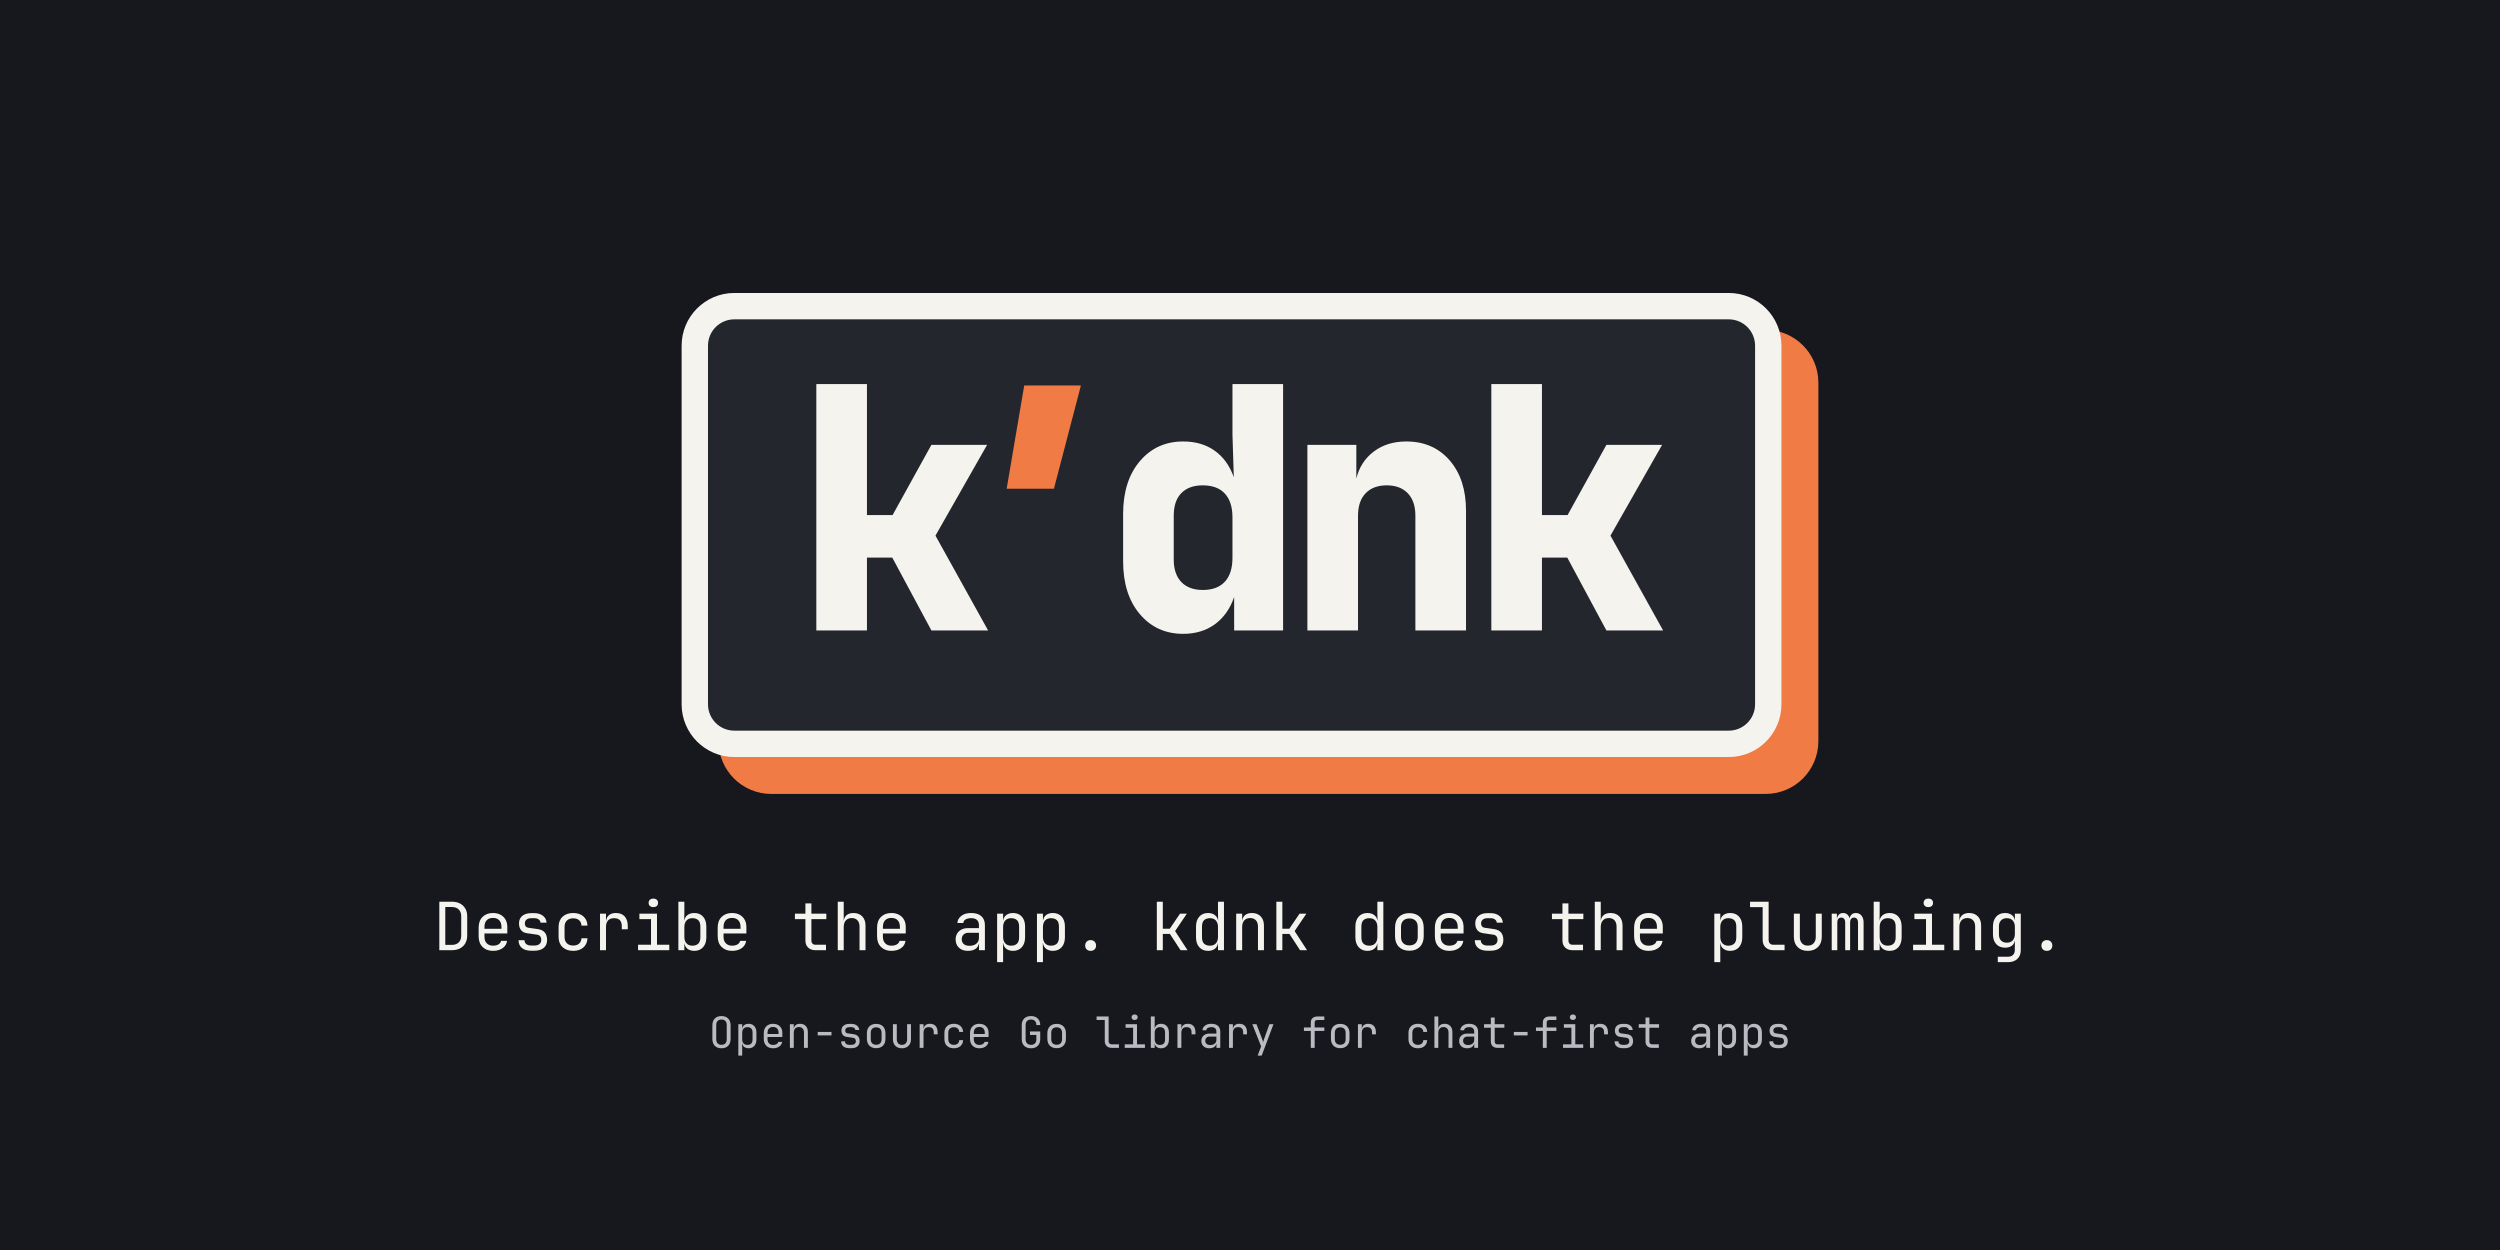
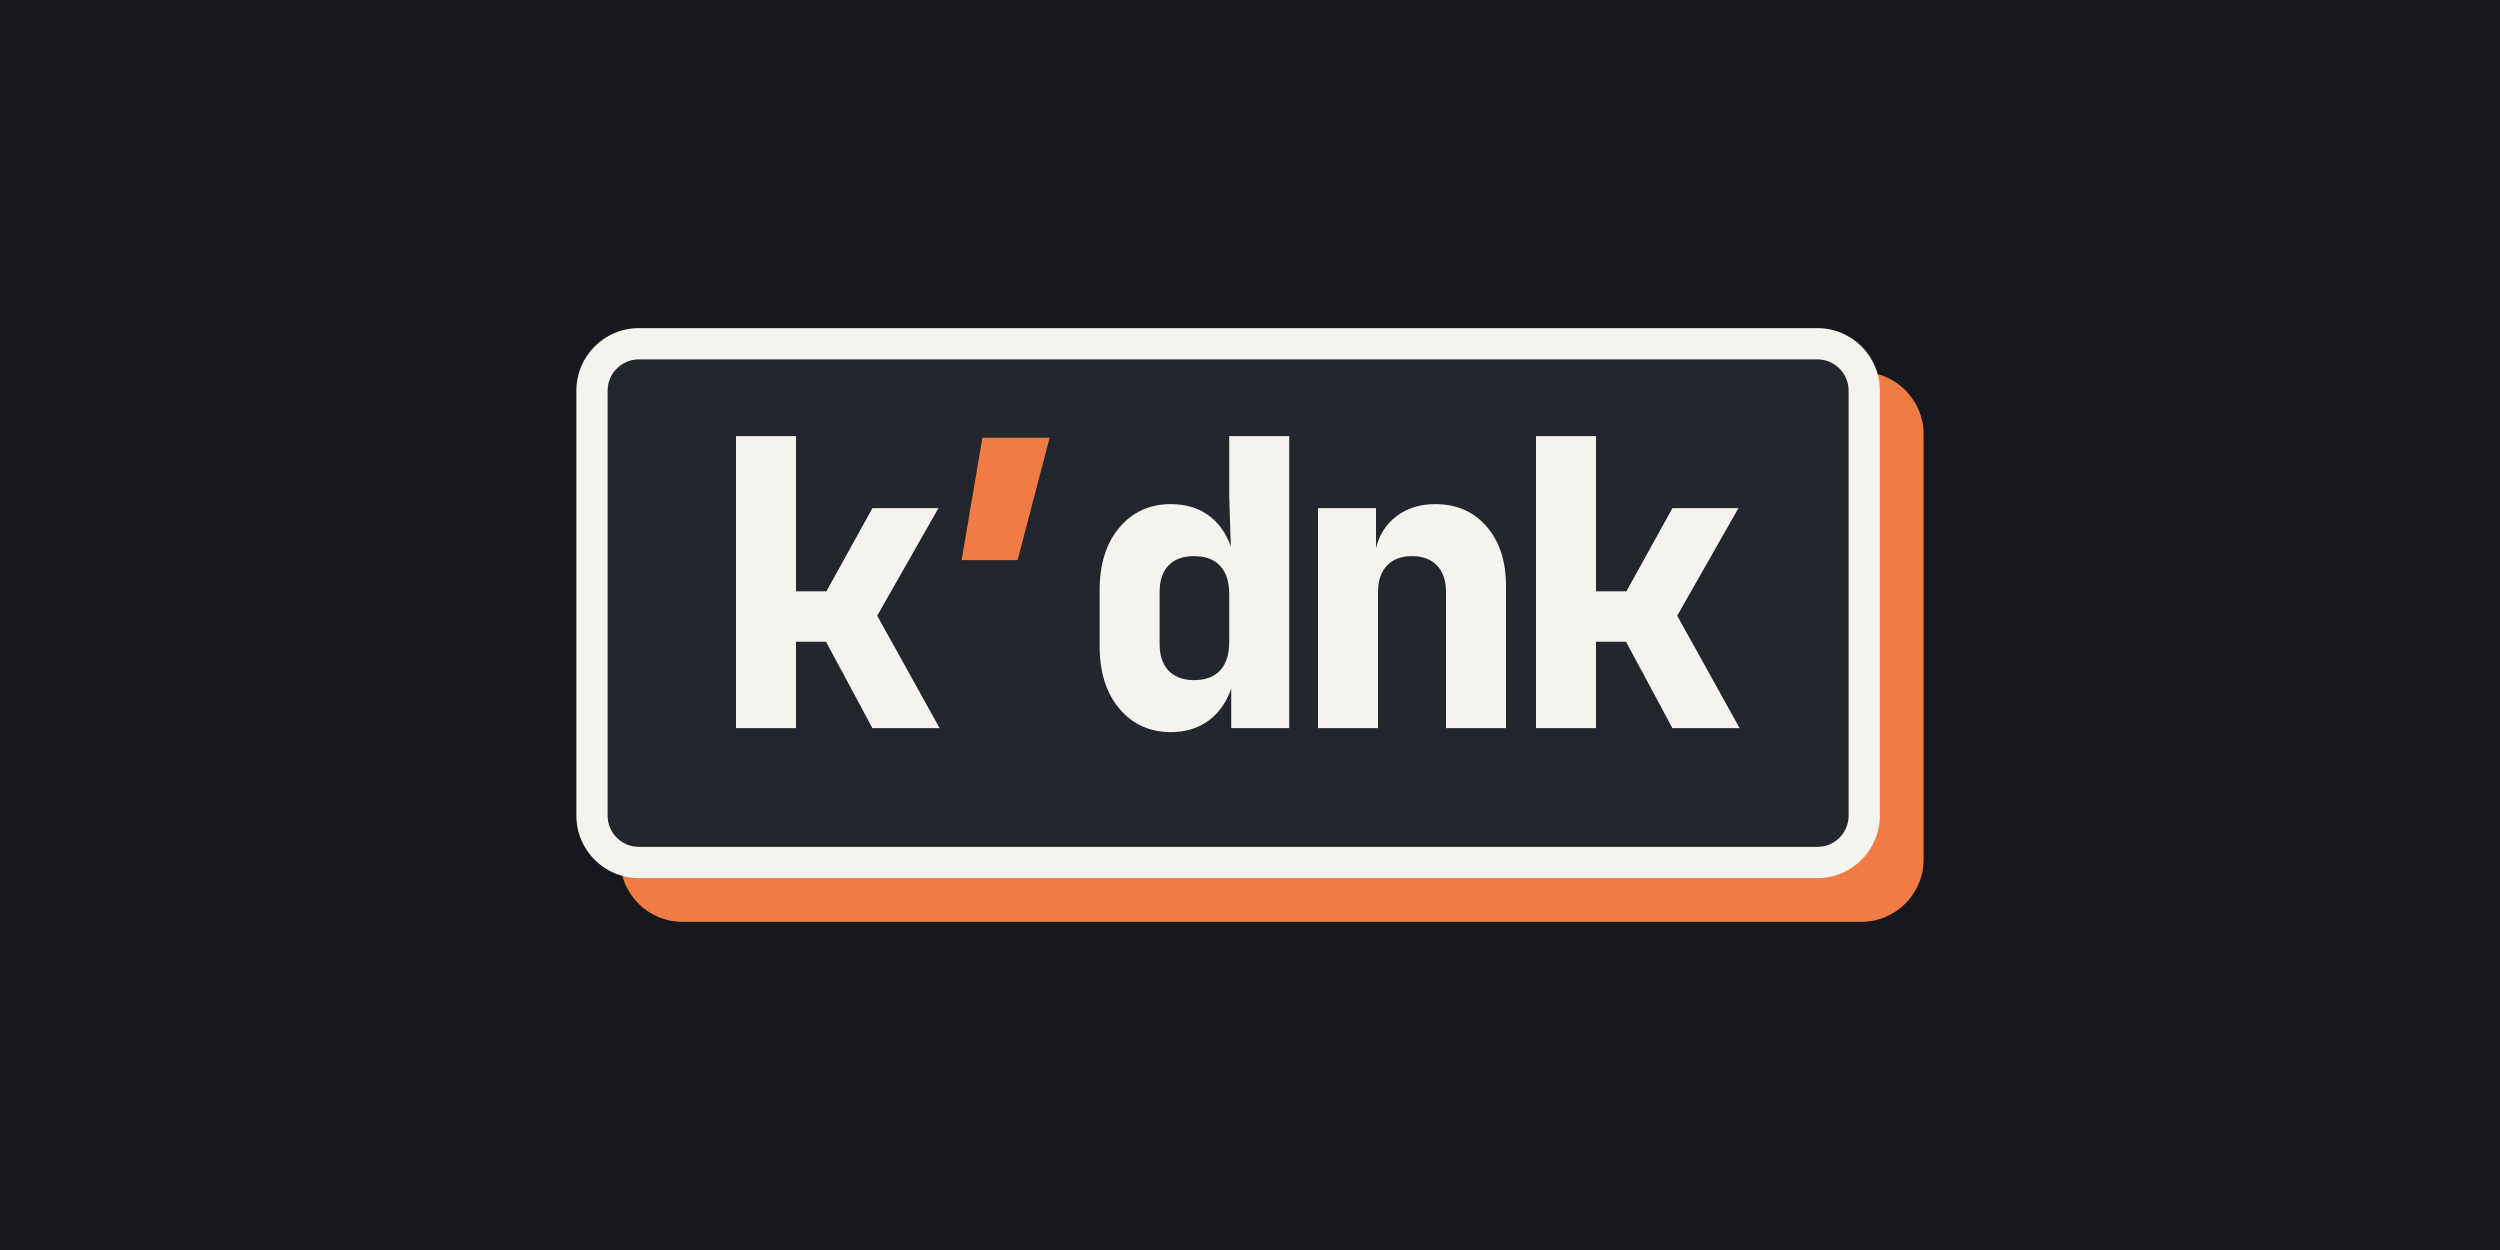
- <svg xmlns="http://www.w3.org/2000/svg" width="1280" height="640" viewBox="0 0 1280.00 640.00" role="img" aria-label="kdnk social preview">
+ <svg xmlns="http://www.w3.org/2000/svg" width="1280" height="640" viewBox="0 0 1280.00 640.00" role="img" aria-label="kdnk">
  <rect width="1280" height="640" fill="#16181D" />
-   <g transform="translate(348.99 150.00) scale(1.35)">
+   <g transform="translate(295.10 168.00) scale(1.6)">
    <rect x="14" y="14" width="417.12" height="176" rx="20" fill="#F07B45" />
    <rect x="0" y="0" width="417.12" height="176" rx="20" fill="#F4F3EE" />
    <rect x="10" y="10" width="397.12" height="156" rx="10" fill="#23262D" />
    <path fill="#F4F3EE" d="M51.088 128.0V34.56H70.288V84.224H80.016L94.736 57.6H115.856L96.272 92.032L116.24 128.0H94.736L79.888 100.352H70.288V128.0Z M190.224 129.28Q180.112 129.28 173.776 121.792Q167.44 114.304 167.44 101.76V83.84Q167.44 71.296 173.776 63.808Q180.112 56.32 190.224 56.32Q197.264 56.32 202.192 59.84Q207.12 63.36 209.424 69.888L208.912 53.76V34.56H228.112V128.0H209.552V115.328Q207.248 121.984 202.256 125.632Q197.264 129.28 190.224 129.28ZM197.648 112.64Q203.152 112.64 206.032 109.504Q208.912 106.368 208.912 100.48V85.12Q208.912 79.232 206.032 76.096Q203.152 72.96 197.648 72.96Q192.4 72.96 189.52 75.904Q186.64 78.848 186.64 84.48V101.12Q186.64 106.624 189.52 109.632Q192.4 112.64 197.648 112.64Z M237.328 128.0V57.6H255.888V70.4Q257.424 64.0 262.48 60.16Q267.536 56.32 274.832 56.32Q285.072 56.32 291.28 63.488Q297.488 70.656 297.488 82.56V128.0H278.288V84.48Q278.288 78.976 275.408 75.968Q272.528 72.96 267.408 72.96Q262.288 72.96 259.408 75.968Q256.528 78.976 256.528 84.48V128.0Z M307.088 128.0V34.56H326.288V84.224H336.016L350.736 57.6H371.856L352.272 92.032L372.24 128.0H350.736L335.888 100.352H326.288V128.0Z" />
    <path fill="#F07B45" d="M123.28 74.24 129.936 35.072H151.44L141.2 74.24Z" />
  </g>
-   <path fill="#F4F3EE" d="M224.928 486.5V461.68H231.354Q233.768 461.68 235.519 462.598Q237.27 463.516 238.239 465.182Q239.208 466.848 239.208 469.126V479.02Q239.208 481.298 238.239 482.981Q237.27 484.664 235.519 485.582Q233.768 486.5 231.354 486.5ZM227.988 483.78H231.354Q233.598 483.78 234.873 482.522Q236.148 481.264 236.148 479.02V469.126Q236.148 466.916 234.873 465.658Q233.598 464.4 231.354 464.4H227.988Z M252.4 486.84Q249.102 486.84 247.079 484.851Q245.056 482.862 245.056 479.36V474.94Q245.056 471.438 247.079 469.449Q249.102 467.46 252.4 467.46Q254.61 467.46 256.259 468.344Q257.908 469.228 258.826 470.826Q259.744 472.424 259.744 474.6V477.932H248.048V479.7Q248.048 481.774 249.238 482.981Q250.428 484.188 252.4 484.188Q254.1 484.188 255.205 483.525Q256.31 482.862 256.548 481.74H259.608Q259.302 484.086 257.33 485.463Q255.358 486.84 252.4 486.84ZM248.048 475.552H256.752V474.6Q256.752 472.39 255.613 471.183Q254.474 469.976 252.4 469.976Q250.326 469.976 249.187 471.183Q248.048 472.39 248.048 474.6Z M272.052 486.772Q268.924 486.772 267.207 485.361Q265.49 483.95 265.49 481.366H268.55Q268.55 482.658 269.468 483.389Q270.386 484.12 272.052 484.12H273.548Q275.248 484.12 276.183 483.372Q277.118 482.624 277.118 481.264Q277.118 478.85 274.908 478.544L269.74 477.796Q267.836 477.524 266.782 476.215Q265.728 474.906 265.728 472.764Q265.728 470.316 267.411 468.922Q269.094 467.528 272.052 467.528H273.548Q276.268 467.528 277.985 468.871Q279.702 470.214 279.838 472.39H276.744Q276.676 471.404 275.809 470.758Q274.942 470.112 273.548 470.112H272.052Q270.488 470.112 269.604 470.826Q268.72 471.54 268.72 472.764Q268.72 474.736 270.522 475.008L275.35 475.688Q280.11 476.368 280.11 481.264Q280.11 483.882 278.393 485.327Q276.676 486.772 273.548 486.772Z M293.472 486.84Q290.072 486.84 288.032 484.936Q285.992 483.032 285.992 479.7V474.6Q285.992 471.268 288.032 469.364Q290.072 467.46 293.472 467.46Q296.702 467.46 298.691 469.194Q300.68 470.928 300.782 473.92H297.722Q297.62 472.118 296.498 471.149Q295.376 470.18 293.472 470.18Q291.466 470.18 290.259 471.319Q289.052 472.458 289.052 474.566V479.7Q289.052 481.808 290.259 482.964Q291.466 484.12 293.472 484.12Q295.376 484.12 296.498 483.134Q297.62 482.148 297.722 480.38H300.782Q300.68 483.372 298.691 485.106Q296.702 486.84 293.472 486.84Z M307.208 486.5V467.8H310.268V471.37H310.336Q310.574 469.568 311.866 468.514Q313.158 467.46 315.334 467.46Q318.258 467.46 319.839 469.211Q321.42 470.962 321.42 474.192V475.79H318.36V474.192Q318.36 470.112 314.382 470.112Q312.376 470.112 311.322 471.268Q310.268 472.424 310.268 474.6V486.5Z M326.69 486.5V483.712H333.32V470.588H327.37V467.8H336.38V483.712H342.67V486.5ZM334.51 464.434Q333.388 464.434 332.742 463.856Q332.096 463.278 332.096 462.292Q332.096 461.272 332.742 460.677Q333.388 460.082 334.51 460.082Q335.632 460.082 336.278 460.677Q336.924 461.272 336.924 462.292Q336.924 463.278 336.278 463.856Q335.632 464.434 334.51 464.434Z M355.488 486.84Q353.38 486.84 352.02 485.803Q350.66 484.766 350.422 482.93H350.388V486.5H347.328V461.68H350.388V467.12L350.32 471.37H350.354Q350.626 469.568 352.003 468.514Q353.38 467.46 355.488 467.46Q358.31 467.46 359.976 469.33Q361.642 471.2 361.642 474.43V479.904Q361.642 483.1 359.976 484.97Q358.31 486.84 355.488 486.84ZM354.468 484.188Q356.406 484.188 357.494 483.168Q358.582 482.148 358.582 479.87V474.43Q358.582 472.118 357.494 471.115Q356.406 470.112 354.468 470.112Q352.598 470.112 351.493 471.302Q350.388 472.492 350.388 474.6V479.7Q350.388 481.808 351.493 482.998Q352.598 484.188 354.468 484.188Z M374.8 486.84Q371.502 486.84 369.479 484.851Q367.456 482.862 367.456 479.36V474.94Q367.456 471.438 369.479 469.449Q371.502 467.46 374.8 467.46Q377.01 467.46 378.659 468.344Q380.308 469.228 381.226 470.826Q382.144 472.424 382.144 474.6V477.932H370.448V479.7Q370.448 481.774 371.638 482.981Q372.828 484.188 374.8 484.188Q376.5 484.188 377.605 483.525Q378.71 482.862 378.948 481.74H382.008Q381.702 484.086 379.73 485.463Q377.758 486.84 374.8 486.84ZM370.448 475.552H379.152V474.6Q379.152 472.39 378.013 471.183Q376.874 469.976 374.8 469.976Q372.726 469.976 371.587 471.183Q370.448 472.39 370.448 474.6Z M417.47 486.5Q415.158 486.5 413.764 485.157Q412.37 483.814 412.37 481.57V470.588H406.998V467.8H412.37V462.53H415.43V467.8H423.08V470.588H415.43V481.57Q415.43 482.522 415.991 483.117Q416.552 483.712 417.47 483.712H422.91V486.5Z M428.928 486.5V461.68H431.988V471.37H432.022Q432.26 469.5 433.552 468.48Q434.844 467.46 436.986 467.46Q439.808 467.46 441.474 469.194Q443.14 470.928 443.14 473.92V486.5H440.08V474.43Q440.08 472.322 439.009 471.183Q437.938 470.044 436.102 470.044Q434.198 470.044 433.093 471.234Q431.988 472.424 431.988 474.6V486.5Z M456.4 486.84Q453.102 486.84 451.079 484.851Q449.056 482.862 449.056 479.36V474.94Q449.056 471.438 451.079 469.449Q453.102 467.46 456.4 467.46Q458.61 467.46 460.259 468.344Q461.908 469.228 462.826 470.826Q463.744 472.424 463.744 474.6V477.932H452.048V479.7Q452.048 481.774 453.238 482.981Q454.428 484.188 456.4 484.188Q458.1 484.188 459.205 483.525Q460.31 482.862 460.548 481.74H463.608Q463.302 484.086 461.33 485.463Q459.358 486.84 456.4 486.84ZM452.048 475.552H460.752V474.6Q460.752 472.39 459.613 471.183Q458.474 469.976 456.4 469.976Q454.326 469.976 453.187 471.183Q452.048 472.39 452.048 474.6Z M495.568 486.84Q492.678 486.84 490.978 485.225Q489.278 483.61 489.278 480.992Q489.278 479.258 490.06 477.966Q490.842 476.674 492.236 475.943Q493.63 475.212 495.432 475.212H501.212V473.75Q501.212 470.112 497.234 470.112Q495.466 470.112 494.378 470.758Q493.29 471.404 493.222 472.56H490.162Q490.332 470.35 492.219 468.905Q494.106 467.46 497.234 467.46Q500.634 467.46 502.453 469.092Q504.272 470.724 504.272 473.648V486.5H501.246V483.1H501.178Q500.906 484.834 499.444 485.837Q497.982 486.84 495.568 486.84ZM496.316 484.256Q498.56 484.256 499.886 483.168Q501.212 482.08 501.212 480.21V477.592H495.772Q494.276 477.592 493.341 478.493Q492.406 479.394 492.406 480.89Q492.406 482.454 493.443 483.355Q494.48 484.256 496.316 484.256Z M510.528 492.62V467.8H513.588V471.37H513.622Q513.86 469.534 515.22 468.497Q516.58 467.46 518.688 467.46Q521.51 467.46 523.176 469.313Q524.842 471.166 524.842 474.396V479.87Q524.842 483.1 523.176 484.97Q521.51 486.84 518.688 486.84Q516.58 486.84 515.22 485.786Q513.86 484.732 513.622 482.93H513.52L513.588 487.18V492.62ZM517.668 484.188Q519.606 484.188 520.694 483.168Q521.782 482.148 521.782 479.87V474.43Q521.782 472.118 520.694 471.115Q519.606 470.112 517.668 470.112Q515.798 470.112 514.693 471.302Q513.588 472.492 513.588 474.6V479.7Q513.588 481.808 514.693 482.998Q515.798 484.188 517.668 484.188Z M530.928 492.62V467.8H533.988V471.37H534.022Q534.26 469.534 535.62 468.497Q536.98 467.46 539.088 467.46Q541.91 467.46 543.576 469.313Q545.242 471.166 545.242 474.396V479.87Q545.242 483.1 543.576 484.97Q541.91 486.84 539.088 486.84Q536.98 486.84 535.62 485.786Q534.26 484.732 534.022 482.93H533.92L533.988 487.18V492.62ZM538.068 484.188Q540.006 484.188 541.094 483.168Q542.182 482.148 542.182 479.87V474.43Q542.182 472.118 541.094 471.115Q540.006 470.112 538.068 470.112Q536.198 470.112 535.093 471.302Q533.988 472.492 533.988 474.6V479.7Q533.988 481.808 535.093 482.998Q536.198 484.188 538.068 484.188Z M558.4 486.84Q557.142 486.84 556.377 486.092Q555.612 485.344 555.612 484.154Q555.612 482.896 556.377 482.114Q557.142 481.332 558.4 481.332Q559.658 481.332 560.423 482.114Q561.188 482.896 561.188 484.154Q561.188 485.344 560.423 486.092Q559.658 486.84 558.4 486.84Z M592.298 486.5V461.68H595.358V475.518H598.928L604.164 467.8H607.666L601.648 476.708L608.006 486.5H604.436L598.996 478.17H595.358V486.5Z M618.512 486.84Q615.724 486.84 614.041 484.97Q612.358 483.1 612.358 479.904V474.43Q612.358 471.2 614.024 469.33Q615.69 467.46 618.512 467.46Q620.62 467.46 621.997 468.514Q623.374 469.568 623.646 471.37H623.68L623.612 467.12V461.68H626.672V486.5H623.612V482.93H623.578Q623.34 484.766 621.98 485.803Q620.62 486.84 618.512 486.84ZM619.532 484.188Q621.436 484.188 622.524 482.998Q623.612 481.808 623.612 479.7V474.6Q623.612 472.492 622.524 471.302Q621.436 470.112 619.532 470.112Q617.594 470.112 616.506 471.115Q615.418 472.118 615.418 474.43V479.87Q615.418 482.148 616.506 483.168Q617.594 484.188 619.532 484.188Z M632.928 486.5V467.8H635.988V471.37H636.022Q636.26 469.5 637.552 468.48Q638.844 467.46 640.986 467.46Q643.808 467.46 645.474 469.194Q647.14 470.928 647.14 473.92V486.5H644.08V474.464Q644.08 472.322 643.009 471.183Q641.938 470.044 640.102 470.044Q638.198 470.044 637.093 471.234Q635.988 472.424 635.988 474.6V486.5Z M653.498 486.5V461.68H656.558V475.518H660.128L665.364 467.8H668.866L662.848 476.708L669.206 486.5H665.636L660.196 478.17H656.558V486.5Z M700.112 486.84Q697.324 486.84 695.641 484.97Q693.958 483.1 693.958 479.904V474.43Q693.958 471.2 695.624 469.33Q697.29 467.46 700.112 467.46Q702.22 467.46 703.597 468.514Q704.974 469.568 705.246 471.37H705.28L705.212 467.12V461.68H708.272V486.5H705.212V482.93H705.178Q704.94 484.766 703.58 485.803Q702.22 486.84 700.112 486.84ZM701.132 484.188Q703.036 484.188 704.124 482.998Q705.212 481.808 705.212 479.7V474.6Q705.212 472.492 704.124 471.302Q703.036 470.112 701.132 470.112Q699.194 470.112 698.106 471.115Q697.018 472.118 697.018 474.43V479.87Q697.018 482.148 698.106 483.168Q699.194 484.188 701.132 484.188Z M721.6 486.772Q718.234 486.772 716.245 484.8Q714.256 482.828 714.256 479.292V475.008Q714.256 471.438 716.228 469.483Q718.2 467.528 721.6 467.528Q725.0 467.528 726.972 469.483Q728.944 471.438 728.944 475.008V479.292Q728.944 482.828 726.955 484.8Q724.966 486.772 721.6 486.772ZM721.6 484.052Q723.606 484.052 724.745 482.93Q725.884 481.808 725.884 479.632V474.668Q725.884 472.492 724.745 471.37Q723.606 470.248 721.6 470.248Q719.628 470.248 718.472 471.37Q717.316 472.492 717.316 474.668V479.632Q717.316 481.808 718.472 482.93Q719.628 484.052 721.6 484.052Z M742.0 486.84Q738.702 486.84 736.679 484.851Q734.656 482.862 734.656 479.36V474.94Q734.656 471.438 736.679 469.449Q738.702 467.46 742.0 467.46Q744.21 467.46 745.859 468.344Q747.508 469.228 748.426 470.826Q749.344 472.424 749.344 474.6V477.932H737.648V479.7Q737.648 481.774 738.838 482.981Q740.028 484.188 742.0 484.188Q743.7 484.188 744.805 483.525Q745.91 482.862 746.148 481.74H749.208Q748.902 484.086 746.93 485.463Q744.958 486.84 742.0 486.84ZM737.648 475.552H746.352V474.6Q746.352 472.39 745.213 471.183Q744.074 469.976 742.0 469.976Q739.926 469.976 738.787 471.183Q737.648 472.39 737.648 474.6Z M761.652 486.772Q758.524 486.772 756.807 485.361Q755.09 483.95 755.09 481.366H758.15Q758.15 482.658 759.068 483.389Q759.986 484.12 761.652 484.12H763.148Q764.848 484.12 765.783 483.372Q766.718 482.624 766.718 481.264Q766.718 478.85 764.508 478.544L759.34 477.796Q757.436 477.524 756.382 476.215Q755.328 474.906 755.328 472.764Q755.328 470.316 757.011 468.922Q758.694 467.528 761.652 467.528H763.148Q765.868 467.528 767.585 468.871Q769.302 470.214 769.438 472.39H766.344Q766.276 471.404 765.409 470.758Q764.542 470.112 763.148 470.112H761.652Q760.088 470.112 759.204 470.826Q758.32 471.54 758.32 472.764Q758.32 474.736 760.122 475.008L764.95 475.688Q769.71 476.368 769.71 481.264Q769.71 483.882 767.993 485.327Q766.276 486.772 763.148 486.772Z M805.07 486.5Q802.758 486.5 801.364 485.157Q799.97 483.814 799.97 481.57V470.588H794.598V467.8H799.97V462.53H803.03V467.8H810.68V470.588H803.03V481.57Q803.03 482.522 803.591 483.117Q804.152 483.712 805.07 483.712H810.51V486.5Z M816.528 486.5V461.68H819.588V471.37H819.622Q819.86 469.5 821.152 468.48Q822.444 467.46 824.586 467.46Q827.408 467.46 829.074 469.194Q830.74 470.928 830.74 473.92V486.5H827.68V474.43Q827.68 472.322 826.609 471.183Q825.538 470.044 823.702 470.044Q821.798 470.044 820.693 471.234Q819.588 472.424 819.588 474.6V486.5Z M844.0 486.84Q840.702 486.84 838.679 484.851Q836.656 482.862 836.656 479.36V474.94Q836.656 471.438 838.679 469.449Q840.702 467.46 844.0 467.46Q846.21 467.46 847.859 468.344Q849.508 469.228 850.426 470.826Q851.344 472.424 851.344 474.6V477.932H839.648V479.7Q839.648 481.774 840.838 482.981Q842.028 484.188 844.0 484.188Q845.7 484.188 846.805 483.525Q847.91 482.862 848.148 481.74H851.208Q850.902 484.086 848.93 485.463Q846.958 486.84 844.0 486.84ZM839.648 475.552H848.352V474.6Q848.352 472.39 847.213 471.183Q846.074 469.976 844.0 469.976Q841.926 469.976 840.787 471.183Q839.648 472.39 839.648 474.6Z M877.728 492.62V467.8H880.788V471.37H880.822Q881.06 469.534 882.42 468.497Q883.78 467.46 885.888 467.46Q888.71 467.46 890.376 469.313Q892.042 471.166 892.042 474.396V479.87Q892.042 483.1 890.376 484.97Q888.71 486.84 885.888 486.84Q883.78 486.84 882.42 485.786Q881.06 484.732 880.822 482.93H880.72L880.788 487.18V492.62ZM884.868 484.188Q886.806 484.188 887.894 483.168Q888.982 482.148 888.982 479.87V474.43Q888.982 472.118 887.894 471.115Q886.806 470.112 884.868 470.112Q882.998 470.112 881.893 471.302Q880.788 472.492 880.788 474.6V479.7Q880.788 481.808 881.893 482.998Q882.998 484.188 884.868 484.188Z M907.92 486.5Q905.438 486.5 903.959 485.055Q902.48 483.61 902.48 481.23V464.468H896.02V461.68H905.54V481.23Q905.54 482.386 906.186 483.049Q906.832 483.712 907.92 483.712H913.7V486.5Z M925.566 486.84Q922.336 486.84 920.398 484.919Q918.46 482.998 918.46 479.7V467.8H921.52V479.7Q921.52 481.74 922.608 482.947Q923.696 484.154 925.566 484.154Q927.47 484.154 928.575 482.947Q929.68 481.74 929.68 479.7V467.8H932.74V479.7Q932.74 482.998 930.768 484.919Q928.796 486.84 925.566 486.84Z M937.84 486.5V467.8H940.492V470.282H940.56Q940.73 469.024 941.563 468.242Q942.396 467.46 943.688 467.46Q944.912 467.46 945.762 468.174Q946.612 468.888 946.986 470.112H947.02Q947.258 468.888 948.091 468.174Q948.924 467.46 950.216 467.46Q952.018 467.46 953.089 468.803Q954.16 470.146 954.16 472.288V486.5H951.304V472.254Q951.304 471.132 950.76 470.469Q950.216 469.806 949.264 469.806Q948.346 469.806 947.802 470.452Q947.258 471.098 947.258 472.22V486.5H944.742V472.254Q944.742 471.132 944.198 470.469Q943.654 469.806 942.736 469.806Q941.784 469.806 941.24 470.452Q940.696 471.098 940.696 472.22V486.5Z M967.488 486.84Q965.38 486.84 964.02 485.803Q962.66 484.766 962.422 482.93H962.388V486.5H959.328V461.68H962.388V467.12L962.32 471.37H962.354Q962.626 469.568 964.003 468.514Q965.38 467.46 967.488 467.46Q970.31 467.46 971.976 469.33Q973.642 471.2 973.642 474.43V479.904Q973.642 483.1 971.976 484.97Q970.31 486.84 967.488 486.84ZM966.468 484.188Q968.406 484.188 969.494 483.168Q970.582 482.148 970.582 479.87V474.43Q970.582 472.118 969.494 471.115Q968.406 470.112 966.468 470.112Q964.598 470.112 963.493 471.302Q962.388 472.492 962.388 474.6V479.7Q962.388 481.808 963.493 482.998Q964.598 484.188 966.468 484.188Z M979.49 486.5V483.712H986.12V470.588H980.17V467.8H989.18V483.712H995.47V486.5ZM987.31 464.434Q986.188 464.434 985.542 463.856Q984.896 463.278 984.896 462.292Q984.896 461.272 985.542 460.677Q986.188 460.082 987.31 460.082Q988.432 460.082 989.078 460.677Q989.724 461.272 989.724 462.292Q989.724 463.278 989.078 463.856Q988.432 464.434 987.31 464.434Z M1000.128 486.5V467.8H1003.188V471.37H1003.222Q1003.46 469.5 1004.752 468.48Q1006.044 467.46 1008.186 467.46Q1011.008 467.46 1012.674 469.194Q1014.34 470.928 1014.34 473.92V486.5H1011.28V474.464Q1011.28 472.322 1010.209 471.183Q1009.138 470.044 1007.302 470.044Q1005.398 470.044 1004.293 471.234Q1003.188 472.424 1003.188 474.6V486.5Z M1022.874 492.62V489.832H1028.144Q1029.742 489.832 1030.66 488.931Q1031.578 488.03 1031.578 486.5V484.8L1031.646 481.74H1031.544Q1031.272 483.406 1029.946 484.307Q1028.62 485.208 1026.614 485.208Q1023.724 485.208 1022.058 483.372Q1020.392 481.536 1020.392 478.34V474.396Q1020.392 471.2 1022.058 469.33Q1023.724 467.46 1026.614 467.46Q1028.62 467.46 1029.946 468.412Q1031.272 469.364 1031.544 471.03H1031.612V467.8H1034.638V486.5Q1034.638 489.322 1032.887 490.971Q1031.136 492.62 1028.11 492.62ZM1027.532 482.658Q1029.436 482.658 1030.524 481.468Q1031.612 480.278 1031.612 478.17V474.6Q1031.612 472.492 1030.524 471.302Q1029.436 470.112 1027.532 470.112Q1025.594 470.112 1024.523 471.234Q1023.452 472.356 1023.452 474.26V478.51Q1023.452 480.414 1024.523 481.536Q1025.594 482.658 1027.532 482.658Z M1048 486.84Q1046.742 486.84 1045.977 486.092Q1045.212 485.344 1045.212 484.154Q1045.212 482.896 1045.977 482.114Q1046.742 481.332 1048 481.332Q1049.258 481.332 1050.023 482.114Q1050.788 482.896 1050.788 484.154Q1050.788 485.344 1050.023 486.092Q1049.258 486.84 1048 486.84Z" />
-   <path fill="#B9BBC1" d="M369.4 536.72Q367.244 536.72 365.99 535.466Q364.736 534.212 364.736 531.88V525.06Q364.736 522.728 365.99 521.474Q367.244 520.22 369.4 520.22Q371.556 520.22 372.81 521.474Q374.064 522.728 374.064 525.038V531.88Q374.064 534.212 372.81 535.466Q371.556 536.72 369.4 536.72ZM369.4 534.938Q370.698 534.938 371.391 534.201Q372.084 533.464 372.084 532.1V524.84Q372.084 523.476 371.391 522.739Q370.698 522.002 369.4 522.002Q368.124 522.002 367.42 522.739Q366.716 523.476 366.716 524.84V532.1Q366.716 533.464 367.42 534.201Q368.124 534.938 369.4 534.938Z M378.024 540.46V524.4H380.004V526.71H380.026Q380.18 525.522 381.06 524.851Q381.94 524.18 383.304 524.18Q385.13 524.18 386.208 525.379Q387.286 526.578 387.286 528.668V532.21Q387.286 534.3 386.208 535.51Q385.13 536.72 383.304 536.72Q381.94 536.72 381.06 536.038Q380.18 535.356 380.026 534.19H379.96L380.004 536.94V540.46ZM382.644 535.004Q383.898 535.004 384.602 534.344Q385.306 533.684 385.306 532.21V528.69Q385.306 527.194 384.602 526.545Q383.898 525.896 382.644 525.896Q381.434 525.896 380.719 526.666Q380.004 527.436 380.004 528.8V532.1Q380.004 533.464 380.719 534.234Q381.434 535.004 382.644 535.004Z M395.8 536.72Q393.666 536.72 392.357 535.433Q391.048 534.146 391.048 531.88V529.02Q391.048 526.754 392.357 525.467Q393.666 524.18 395.8 524.18Q397.23 524.18 398.297 524.752Q399.364 525.324 399.958 526.358Q400.552 527.392 400.552 528.8V530.956H392.984V532.1Q392.984 533.442 393.754 534.223Q394.524 535.004 395.8 535.004Q396.9 535.004 397.615 534.575Q398.33 534.146 398.484 533.42H400.464Q400.266 534.938 398.99 535.829Q397.714 536.72 395.8 536.72ZM392.984 529.416H398.616V528.8Q398.616 527.37 397.879 526.589Q397.142 525.808 395.8 525.808Q394.458 525.808 393.721 526.589Q392.984 527.37 392.984 528.8Z M404.424 536.5V524.4H406.404V526.71H406.426Q406.58 525.5 407.416 524.84Q408.252 524.18 409.638 524.18Q411.464 524.18 412.542 525.302Q413.62 526.424 413.62 528.36V536.5H411.64V528.712Q411.64 527.326 410.947 526.589Q410.254 525.852 409.066 525.852Q407.834 525.852 407.119 526.622Q406.404 527.392 406.404 528.8V536.5Z M418.68 530.12V528.36H425.72V530.12Z M434.916 536.676Q432.892 536.676 431.781 535.763Q430.67 534.85 430.67 533.178H432.65Q432.65 534.014 433.244 534.487Q433.838 534.96 434.916 534.96H435.884Q436.984 534.96 437.589 534.476Q438.194 533.992 438.194 533.112Q438.194 531.55 436.764 531.352L433.42 530.868Q432.188 530.692 431.506 529.845Q430.824 528.998 430.824 527.612Q430.824 526.028 431.913 525.126Q433.002 524.224 434.916 524.224H435.884Q437.644 524.224 438.755 525.093Q439.866 525.962 439.954 527.37H437.952Q437.908 526.732 437.347 526.314Q436.786 525.896 435.884 525.896H434.916Q433.904 525.896 433.332 526.358Q432.76 526.82 432.76 527.612Q432.76 528.888 433.926 529.064L437.05 529.504Q440.13 529.944 440.13 533.112Q440.13 534.806 439.019 535.741Q437.908 536.676 435.884 536.676Z M448.6 536.676Q446.422 536.676 445.135 535.4Q443.848 534.124 443.848 531.836V529.064Q443.848 526.754 445.124 525.489Q446.4 524.224 448.6 524.224Q450.8 524.224 452.076 525.489Q453.352 526.754 453.352 529.064V531.836Q453.352 534.124 452.065 535.4Q450.778 536.676 448.6 536.676ZM448.6 534.916Q449.898 534.916 450.635 534.19Q451.372 533.464 451.372 532.056V528.844Q451.372 527.436 450.635 526.71Q449.898 525.984 448.6 525.984Q447.324 525.984 446.576 526.71Q445.828 527.436 445.828 528.844V532.056Q445.828 533.464 446.576 534.19Q447.324 534.916 448.6 534.916Z M461.778 536.72Q459.688 536.72 458.434 535.477Q457.18 534.234 457.18 532.1V524.4H459.16V532.1Q459.16 533.42 459.864 534.201Q460.568 534.982 461.778 534.982Q463.01 534.982 463.725 534.201Q464.44 533.42 464.44 532.1V524.4H466.42V532.1Q466.42 534.234 465.144 535.477Q463.868 536.72 461.778 536.72Z M470.864 536.5V524.4H472.844V526.71H472.888Q473.042 525.544 473.878 524.862Q474.714 524.18 476.122 524.18Q478.014 524.18 479.037 525.313Q480.06 526.446 480.06 528.536V529.57H478.08V528.536Q478.08 525.896 475.506 525.896Q474.208 525.896 473.526 526.644Q472.844 527.392 472.844 528.8V536.5Z M488.376 536.72Q486.176 536.72 484.856 535.488Q483.536 534.256 483.536 532.1V528.8Q483.536 526.644 484.856 525.412Q486.176 524.18 488.376 524.18Q490.466 524.18 491.753 525.302Q493.04 526.424 493.106 528.36H491.126Q491.06 527.194 490.334 526.567Q489.608 525.94 488.376 525.94Q487.078 525.94 486.297 526.677Q485.516 527.414 485.516 528.778V532.1Q485.516 533.464 486.297 534.212Q487.078 534.96 488.376 534.96Q489.608 534.96 490.334 534.322Q491.06 533.684 491.126 532.54H493.106Q493.04 534.476 491.753 535.598Q490.466 536.72 488.376 536.72Z M501.4 536.72Q499.266 536.72 497.957 535.433Q496.648 534.146 496.648 531.88V529.02Q496.648 526.754 497.957 525.467Q499.266 524.18 501.4 524.18Q502.83 524.18 503.897 524.752Q504.964 525.324 505.558 526.358Q506.152 527.392 506.152 528.8V530.956H498.584V532.1Q498.584 533.442 499.354 534.223Q500.124 535.004 501.4 535.004Q502.5 535.004 503.215 534.575Q503.93 534.146 504.084 533.42H506.064Q505.866 534.938 504.59 535.829Q503.314 536.72 501.4 536.72ZM498.584 529.416H504.216V528.8Q504.216 527.37 503.479 526.589Q502.742 525.808 501.4 525.808Q500.058 525.808 499.321 526.589Q498.584 527.37 498.584 528.8Z M527.888 536.72Q525.688 536.72 524.412 535.488Q523.136 534.256 523.136 532.1V524.84Q523.136 522.684 524.412 521.452Q525.688 520.22 527.888 520.22Q530.044 520.22 531.32 521.463Q532.596 522.706 532.596 524.84H530.616Q530.616 523.476 529.901 522.739Q529.186 522.002 527.888 522.002Q526.59 522.002 525.853 522.728Q525.116 523.454 525.116 524.818V532.1Q525.116 533.464 525.853 534.212Q526.59 534.96 527.888 534.96Q529.186 534.96 529.901 534.212Q530.616 533.464 530.616 532.1V529.9H527.36V528.096H532.596V532.1Q532.596 534.234 531.32 535.477Q530.044 536.72 527.888 536.72Z M541.0 536.676Q538.822 536.676 537.535 535.4Q536.248 534.124 536.248 531.836V529.064Q536.248 526.754 537.524 525.489Q538.8 524.224 541.0 524.224Q543.2 524.224 544.476 525.489Q545.752 526.754 545.752 529.064V531.836Q545.752 534.124 544.465 535.4Q543.178 536.676 541.0 536.676ZM541.0 534.916Q542.298 534.916 543.035 534.19Q543.772 533.464 543.772 532.056V528.844Q543.772 527.436 543.035 526.71Q542.298 525.984 541.0 525.984Q539.724 525.984 538.976 526.71Q538.228 527.436 538.228 528.844V532.056Q538.228 533.464 538.976 534.19Q539.724 534.916 541.0 534.916Z M569.16 536.5Q567.554 536.5 566.597 535.565Q565.64 534.63 565.64 533.09V522.244H561.46V520.44H567.62V533.09Q567.62 533.838 568.038 534.267Q568.456 534.696 569.16 534.696H572.9V536.5Z M575.87 536.5V534.696H580.16V526.204H576.31V524.4H582.14V534.696H586.21V536.5ZM580.93 522.222Q580.204 522.222 579.786 521.848Q579.368 521.474 579.368 520.836Q579.368 520.176 579.786 519.791Q580.204 519.406 580.93 519.406Q581.656 519.406 582.074 519.791Q582.492 520.176 582.492 520.836Q582.492 521.474 582.074 521.848Q581.656 522.222 580.93 522.222Z M594.504 536.72Q593.14 536.72 592.26 536.049Q591.38 535.378 591.226 534.19H591.204V536.5H589.224V520.44H591.204V523.96L591.16 526.71H591.182Q591.358 525.544 592.249 524.862Q593.14 524.18 594.504 524.18Q596.33 524.18 597.408 525.39Q598.486 526.6 598.486 528.69V532.232Q598.486 534.3 597.408 535.51Q596.33 536.72 594.504 536.72ZM593.844 535.004Q595.098 535.004 595.802 534.344Q596.506 533.684 596.506 532.21V528.69Q596.506 527.194 595.802 526.545Q595.098 525.896 593.844 525.896Q592.634 525.896 591.919 526.666Q591.204 527.436 591.204 528.8V532.1Q591.204 533.464 591.919 534.234Q592.634 535.004 593.844 535.004Z M602.864 536.5V524.4H604.844V526.71H604.888Q605.042 525.544 605.878 524.862Q606.714 524.18 608.122 524.18Q610.014 524.18 611.037 525.313Q612.06 526.446 612.06 528.536V529.57H610.08V528.536Q610.08 525.896 607.506 525.896Q606.208 525.896 605.526 526.644Q604.844 527.392 604.844 528.8V536.5Z M619.144 536.72Q617.274 536.72 616.174 535.675Q615.074 534.63 615.074 532.936Q615.074 531.814 615.58 530.978Q616.086 530.142 616.988 529.669Q617.89 529.196 619.056 529.196H622.796V528.25Q622.796 525.896 620.222 525.896Q619.078 525.896 618.374 526.314Q617.67 526.732 617.626 527.48H615.646Q615.756 526.05 616.977 525.115Q618.198 524.18 620.222 524.18Q622.422 524.18 623.599 525.236Q624.776 526.292 624.776 528.184V536.5H622.818V534.3H622.774Q622.598 535.422 621.652 536.071Q620.706 536.72 619.144 536.72ZM619.628 535.048Q621.08 535.048 621.938 534.344Q622.796 533.64 622.796 532.43V530.736H619.276Q618.308 530.736 617.703 531.319Q617.098 531.902 617.098 532.87Q617.098 533.882 617.769 534.465Q618.44 535.048 619.628 535.048Z M629.264 536.5V524.4H631.244V526.71H631.288Q631.442 525.544 632.278 524.862Q633.114 524.18 634.522 524.18Q636.414 524.18 637.437 525.313Q638.46 526.446 638.46 528.536V529.57H636.48V528.536Q636.48 525.896 633.906 525.896Q632.608 525.896 631.926 526.644Q631.244 527.392 631.244 528.8V536.5Z M643.916 540.46 645.698 535.752 641.188 524.4H643.322L646.182 531.88Q646.358 532.32 646.512 532.804Q646.666 533.288 646.732 533.64Q646.798 533.288 646.952 532.804Q647.106 532.32 647.26 531.88L649.922 524.4H652.012L645.984 540.46Z M671.13 536.5V527.854H667.61V526.05H671.13V523.52Q671.13 522.09 672.032 521.265Q672.934 520.44 674.518 520.44H678.06V522.244H674.518Q673.11 522.244 673.11 523.52V526.05H678.06V527.854H673.11V536.5Z M686.2 536.676Q684.022 536.676 682.735 535.4Q681.448 534.124 681.448 531.836V529.064Q681.448 526.754 682.724 525.489Q684 524.224 686.2 524.224Q688.4 524.224 689.676 525.489Q690.952 526.754 690.952 529.064V531.836Q690.952 534.124 689.665 535.4Q688.378 536.676 686.2 536.676ZM686.2 534.916Q687.498 534.916 688.235 534.19Q688.972 533.464 688.972 532.056V528.844Q688.972 527.436 688.235 526.71Q687.498 525.984 686.2 525.984Q684.924 525.984 684.176 526.71Q683.428 527.436 683.428 528.844V532.056Q683.428 533.464 684.176 534.19Q684.924 534.916 686.2 534.916Z M695.264 536.5V524.4H697.244V526.71H697.288Q697.442 525.544 698.278 524.862Q699.114 524.18 700.522 524.18Q702.414 524.18 703.437 525.313Q704.46 526.446 704.46 528.536V529.57H702.48V528.536Q702.48 525.896 699.906 525.896Q698.608 525.896 697.926 526.644Q697.244 527.392 697.244 528.8V536.5Z M725.976 536.72Q723.776 536.72 722.456 535.488Q721.136 534.256 721.136 532.1V528.8Q721.136 526.644 722.456 525.412Q723.776 524.18 725.976 524.18Q728.066 524.18 729.353 525.302Q730.64 526.424 730.706 528.36H728.726Q728.66 527.194 727.934 526.567Q727.208 525.94 725.976 525.94Q724.678 525.94 723.897 526.677Q723.116 527.414 723.116 528.778V532.1Q723.116 533.464 723.897 534.212Q724.678 534.96 725.976 534.96Q727.208 534.96 727.934 534.322Q728.66 533.684 728.726 532.54H730.706Q730.64 534.476 729.353 535.598Q728.066 536.72 725.976 536.72Z M734.424 536.5V520.44H736.404V526.71H736.426Q736.58 525.5 737.416 524.84Q738.252 524.18 739.638 524.18Q741.464 524.18 742.542 525.302Q743.62 526.424 743.62 528.36V536.5H741.64V528.69Q741.64 527.326 740.947 526.589Q740.254 525.852 739.066 525.852Q737.834 525.852 737.119 526.622Q736.404 527.392 736.404 528.8V536.5Z M751.144 536.72Q749.274 536.72 748.174 535.675Q747.074 534.63 747.074 532.936Q747.074 531.814 747.58 530.978Q748.086 530.142 748.988 529.669Q749.89 529.196 751.056 529.196H754.796V528.25Q754.796 525.896 752.222 525.896Q751.078 525.896 750.374 526.314Q749.67 526.732 749.626 527.48H747.646Q747.756 526.05 748.977 525.115Q750.198 524.18 752.222 524.18Q754.422 524.18 755.599 525.236Q756.776 526.292 756.776 528.184V536.5H754.818V534.3H754.774Q754.598 535.422 753.652 536.071Q752.706 536.72 751.144 536.72ZM751.628 535.048Q753.08 535.048 753.938 534.344Q754.796 533.64 754.796 532.43V530.736H751.276Q750.308 530.736 749.703 531.319Q749.098 531.902 749.098 532.87Q749.098 533.882 749.769 534.465Q750.44 535.048 751.628 535.048Z M766.61 536.5Q765.114 536.5 764.212 535.631Q763.31 534.762 763.31 533.31V526.204H759.834V524.4H763.31V520.99H765.29V524.4H770.24V526.204H765.29V533.31Q765.29 533.926 765.653 534.311Q766.016 534.696 766.61 534.696H770.13V536.5Z M775.08 530.12V528.36H782.12V530.12Z M789.93 536.5V527.854H786.41V526.05H789.93V523.52Q789.93 522.09 790.832 521.265Q791.734 520.44 793.318 520.44H796.86V522.244H793.318Q791.91 522.244 791.91 523.52V526.05H796.86V527.854H791.91V536.5Z M800.27 536.5V534.696H804.56V526.204H800.71V524.4H806.54V534.696H810.61V536.5ZM805.33 522.222Q804.604 522.222 804.186 521.848Q803.768 521.474 803.768 520.836Q803.768 520.176 804.186 519.791Q804.604 519.406 805.33 519.406Q806.056 519.406 806.474 519.791Q806.892 520.176 806.892 520.836Q806.892 521.474 806.474 521.848Q806.056 522.222 805.33 522.222Z M814.064 536.5V524.4H816.044V526.71H816.088Q816.242 525.544 817.078 524.862Q817.914 524.18 819.322 524.18Q821.214 524.18 822.237 525.313Q823.26 526.446 823.26 528.536V529.57H821.28V528.536Q821.28 525.896 818.706 525.896Q817.408 525.896 816.726 526.644Q816.044 527.392 816.044 528.8V536.5Z M830.916 536.676Q828.892 536.676 827.781 535.763Q826.67 534.85 826.67 533.178H828.65Q828.65 534.014 829.244 534.487Q829.838 534.96 830.916 534.96H831.884Q832.984 534.96 833.589 534.476Q834.194 533.992 834.194 533.112Q834.194 531.55 832.764 531.352L829.42 530.868Q828.188 530.692 827.506 529.845Q826.824 528.998 826.824 527.612Q826.824 526.028 827.913 525.126Q829.002 524.224 830.916 524.224H831.884Q833.644 524.224 834.755 525.093Q835.866 525.962 835.954 527.37H833.952Q833.908 526.732 833.347 526.314Q832.786 525.896 831.884 525.896H830.916Q829.904 525.896 829.332 526.358Q828.76 526.82 828.76 527.612Q828.76 528.888 829.926 529.064L833.05 529.504Q836.13 529.944 836.13 533.112Q836.13 534.806 835.019 535.741Q833.908 536.676 831.884 536.676Z M845.81 536.5Q844.314 536.5 843.412 535.631Q842.51 534.762 842.51 533.31V526.204H839.034V524.4H842.51V520.99H844.49V524.4H849.44V526.204H844.49V533.31Q844.49 533.926 844.853 534.311Q845.216 534.696 845.81 534.696H849.33V536.5Z M869.944 536.72Q868.074 536.72 866.974 535.675Q865.874 534.63 865.874 532.936Q865.874 531.814 866.38 530.978Q866.886 530.142 867.788 529.669Q868.69 529.196 869.856 529.196H873.596V528.25Q873.596 525.896 871.022 525.896Q869.878 525.896 869.174 526.314Q868.47 526.732 868.426 527.48H866.446Q866.556 526.05 867.777 525.115Q868.998 524.18 871.022 524.18Q873.222 524.18 874.399 525.236Q875.576 526.292 875.576 528.184V536.5H873.618V534.3H873.574Q873.398 535.422 872.452 536.071Q871.506 536.72 869.944 536.72ZM870.428 535.048Q871.88 535.048 872.738 534.344Q873.596 533.64 873.596 532.43V530.736H870.076Q869.108 530.736 868.503 531.319Q867.898 531.902 867.898 532.87Q867.898 533.882 868.569 534.465Q869.24 535.048 870.428 535.048Z M879.624 540.46V524.4H881.604V526.71H881.626Q881.78 525.522 882.66 524.851Q883.54 524.18 884.904 524.18Q886.73 524.18 887.808 525.379Q888.886 526.578 888.886 528.668V532.21Q888.886 534.3 887.808 535.51Q886.73 536.72 884.904 536.72Q883.54 536.72 882.66 536.038Q881.78 535.356 881.626 534.19H881.56L881.604 536.94V540.46ZM884.244 535.004Q885.498 535.004 886.202 534.344Q886.906 533.684 886.906 532.21V528.69Q886.906 527.194 886.202 526.545Q885.498 525.896 884.244 525.896Q883.034 525.896 882.319 526.666Q881.604 527.436 881.604 528.8V532.1Q881.604 533.464 882.319 534.234Q883.034 535.004 884.244 535.004Z M892.824 540.46V524.4H894.804V526.71H894.826Q894.98 525.522 895.86 524.851Q896.74 524.18 898.104 524.18Q899.93 524.18 901.008 525.379Q902.086 526.578 902.086 528.668V532.21Q902.086 534.3 901.008 535.51Q899.93 536.72 898.104 536.72Q896.74 536.72 895.86 536.038Q894.98 535.356 894.826 534.19H894.76L894.804 536.94V540.46ZM897.444 535.004Q898.698 535.004 899.402 534.344Q900.106 533.684 900.106 532.21V528.69Q900.106 527.194 899.402 526.545Q898.698 525.896 897.444 525.896Q896.234 525.896 895.519 526.666Q894.804 527.436 894.804 528.8V532.1Q894.804 533.464 895.519 534.234Q896.234 535.004 897.444 535.004Z M910.116 536.676Q908.092 536.676 906.981 535.763Q905.87 534.85 905.87 533.178H907.85Q907.85 534.014 908.444 534.487Q909.038 534.96 910.116 534.96H911.084Q912.184 534.96 912.789 534.476Q913.394 533.992 913.394 533.112Q913.394 531.55 911.964 531.352L908.62 530.868Q907.388 530.692 906.706 529.845Q906.024 528.998 906.024 527.612Q906.024 526.028 907.113 525.126Q908.202 524.224 910.116 524.224H911.084Q912.844 524.224 913.955 525.093Q915.066 525.962 915.154 527.37H913.152Q913.108 526.732 912.547 526.314Q911.986 525.896 911.084 525.896H910.116Q909.104 525.896 908.532 526.358Q907.96 526.82 907.96 527.612Q907.96 528.888 909.126 529.064L912.25 529.504Q915.33 529.944 915.33 533.112Q915.33 534.806 914.219 535.741Q913.108 536.676 911.084 536.676Z" />
</svg>
